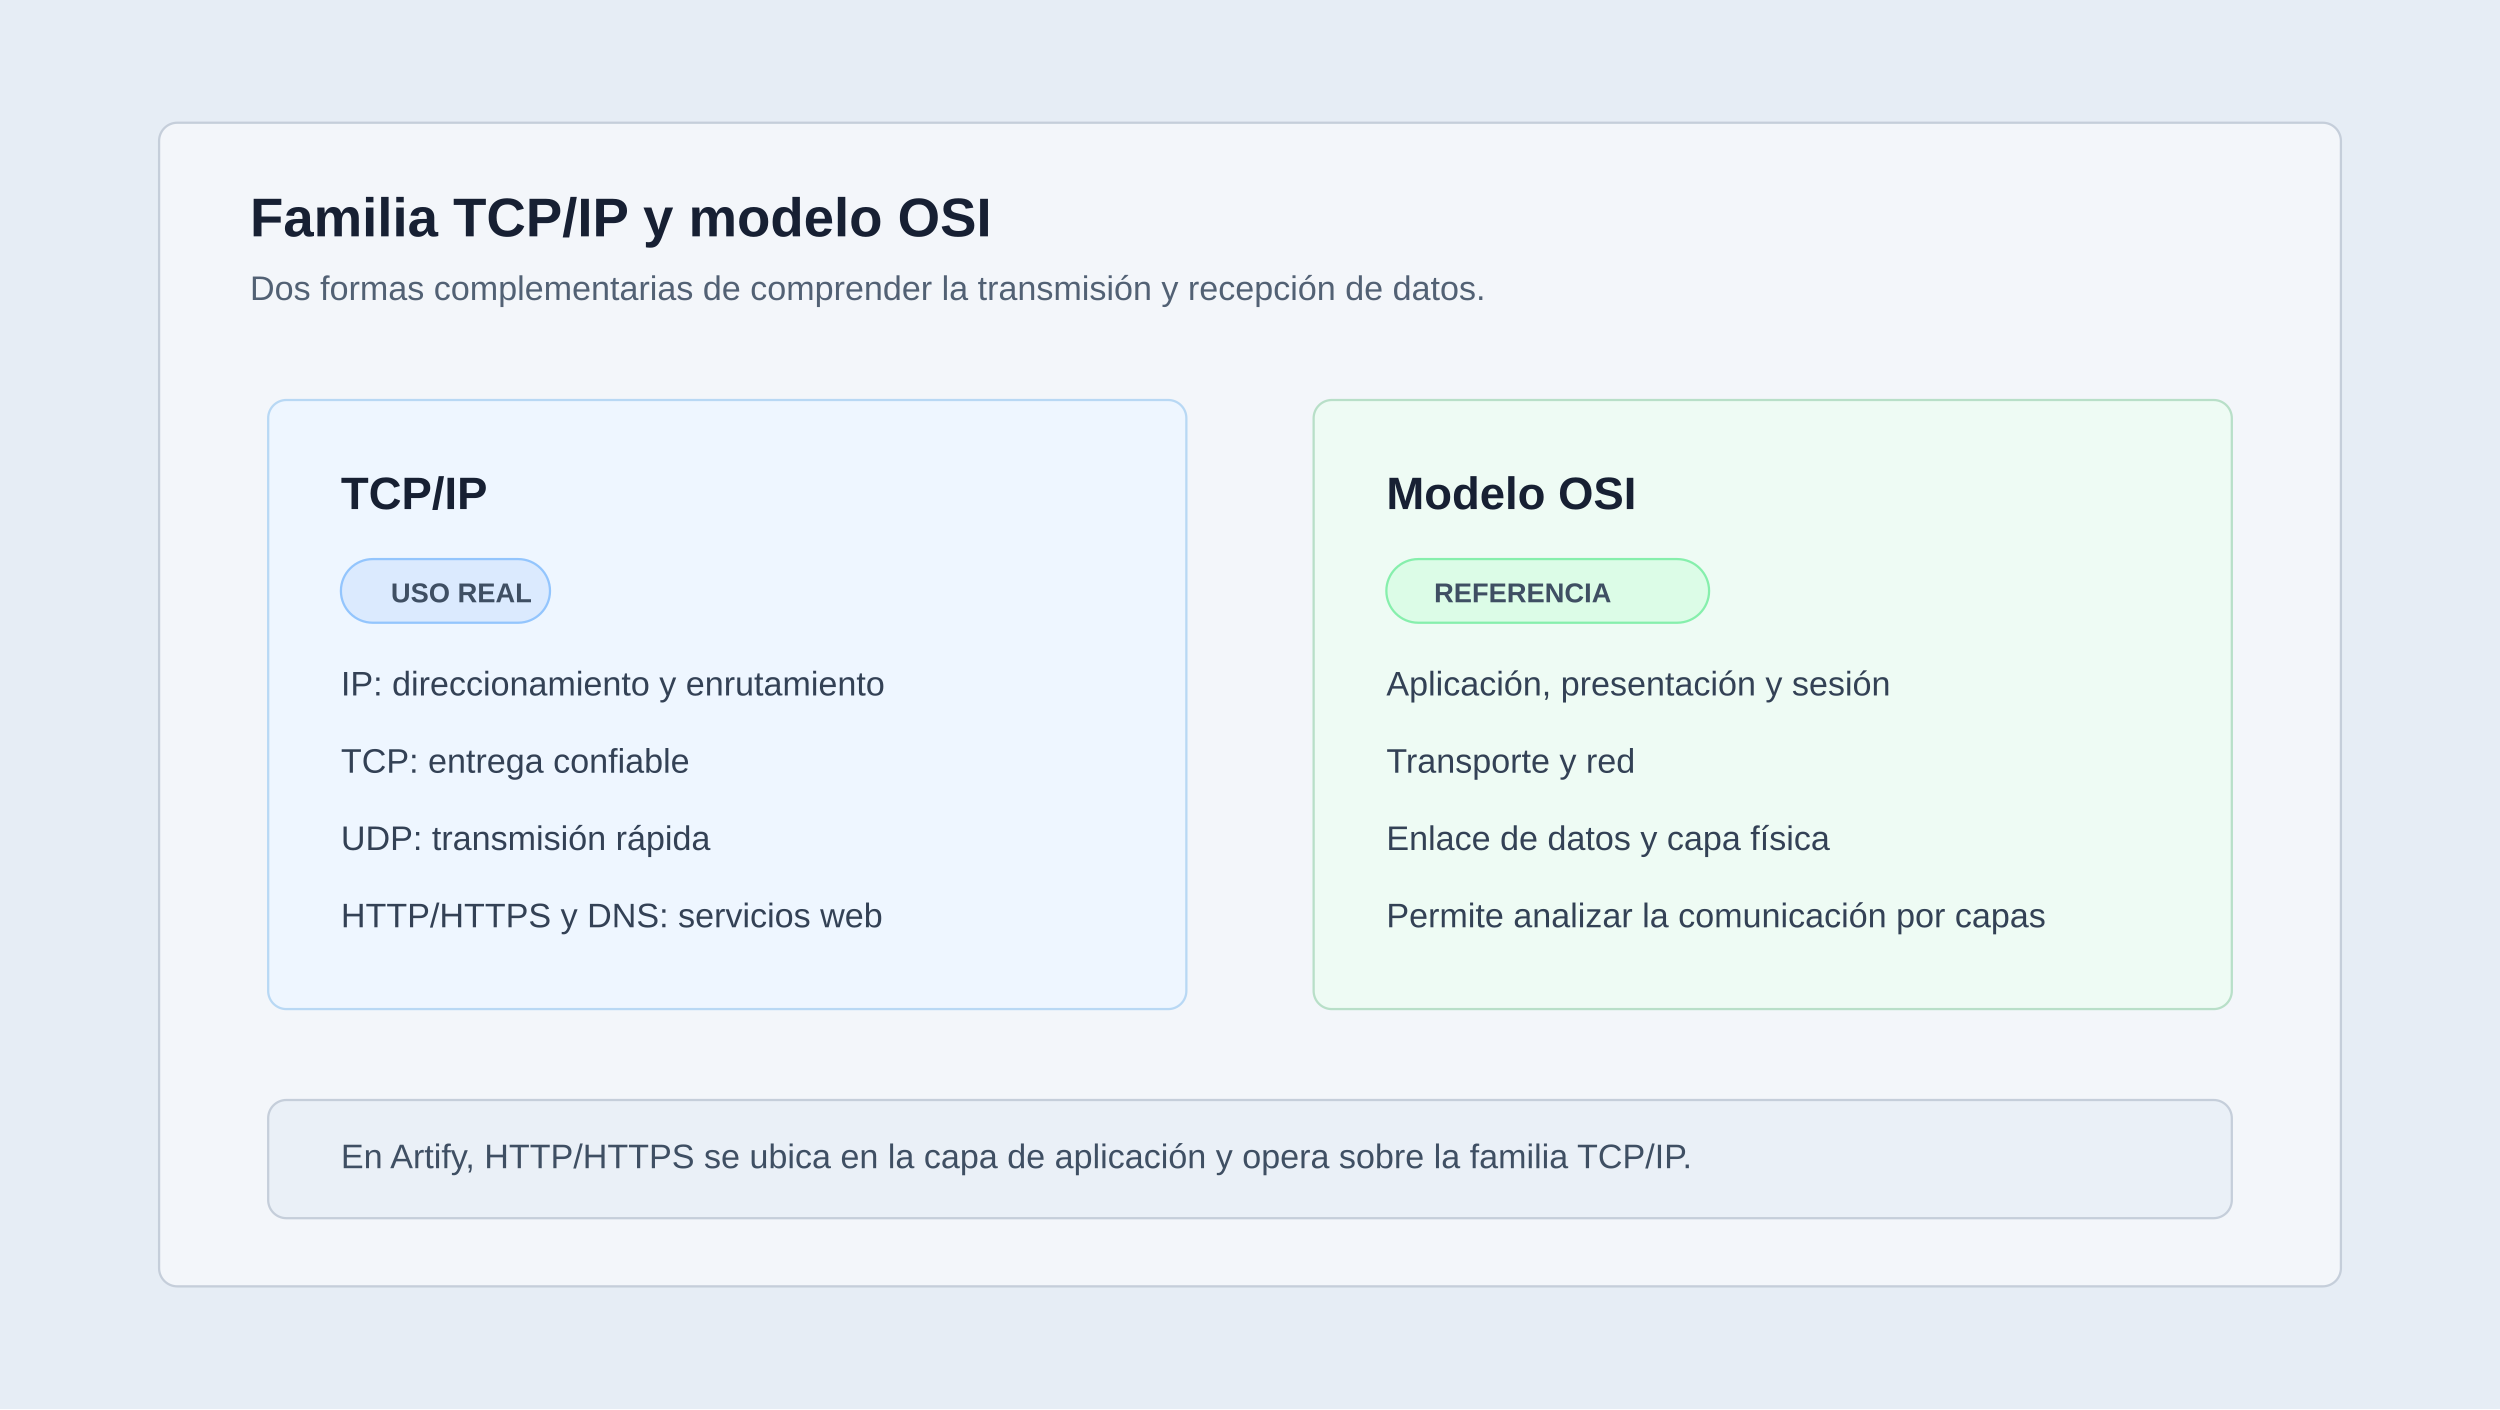
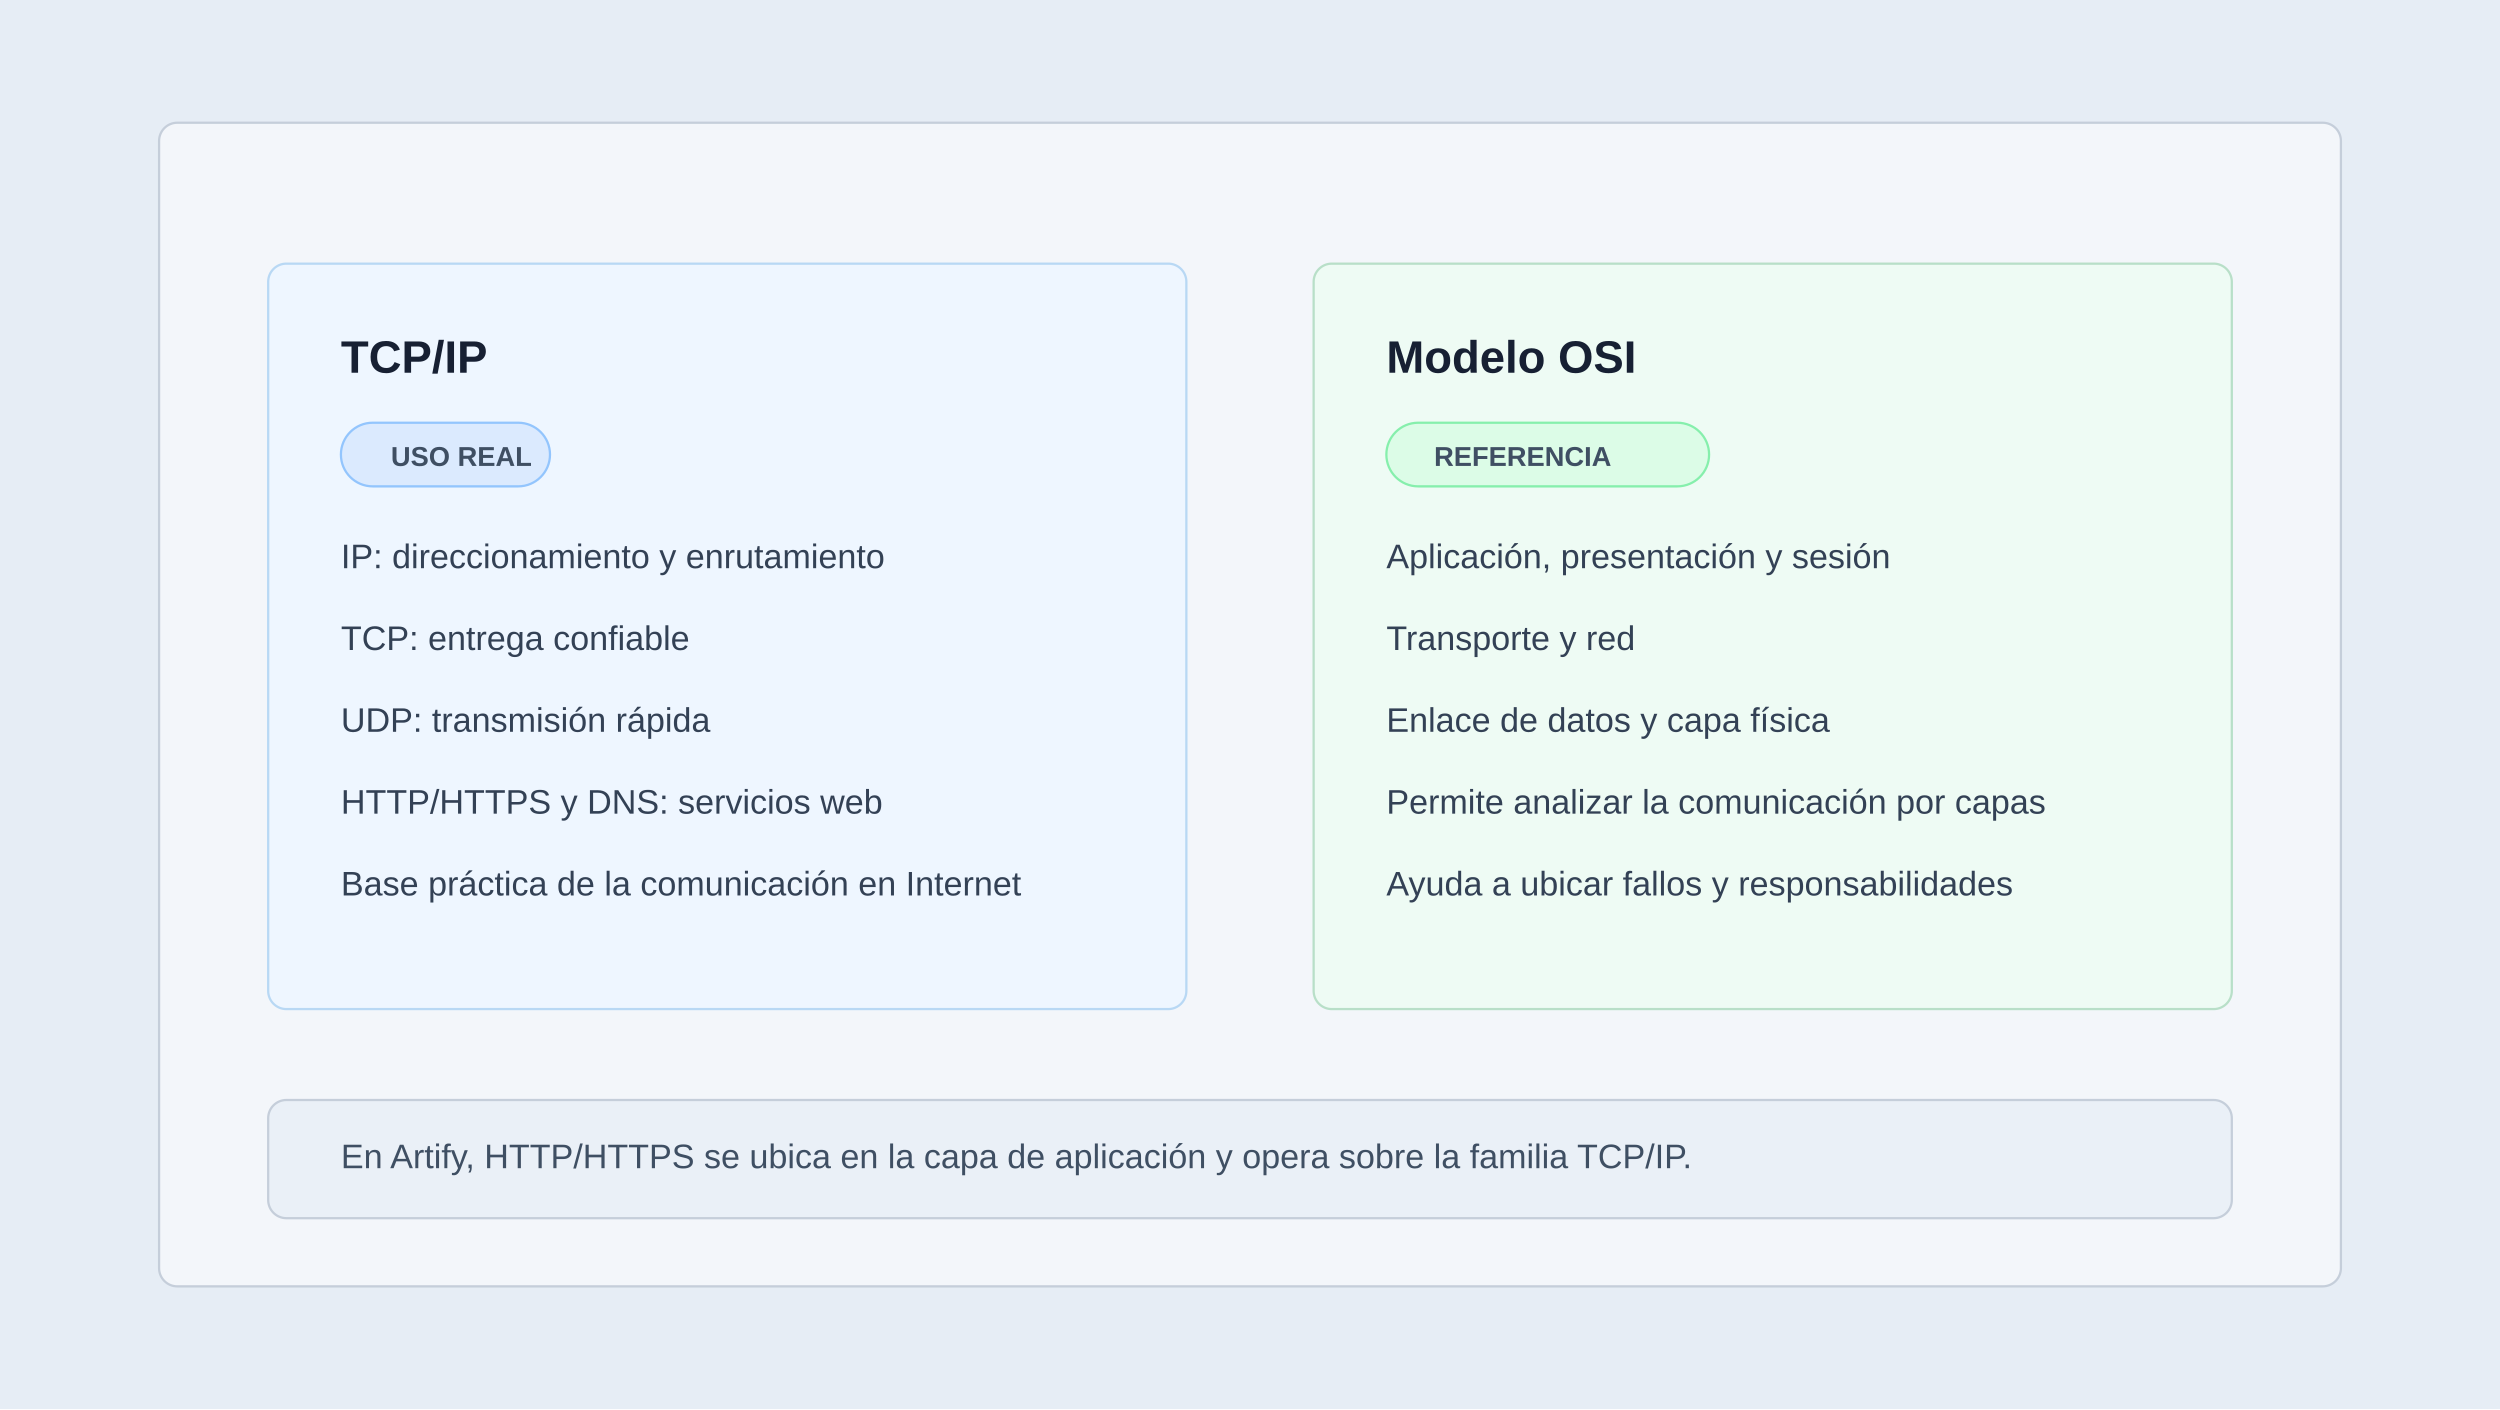
<svg xmlns="http://www.w3.org/2000/svg" width="1100" height="620" viewBox="0 0 1100 620" role="img" aria-labelledby="title desc">
  <defs>
    <style>
-       .title { font: 700 24px Arial, Helvetica, sans-serif; fill: #172033; }
-       .subtitle { font: 400 15px Arial, Helvetica, sans-serif; fill: #526174; }
      .section { font: 700 20px Arial, Helvetica, sans-serif; fill: #172033; }
      .item { font: 400 15px Arial, Helvetica, sans-serif; fill: #334155; }
      .tag { font: 700 12px Arial, Helvetica, sans-serif; fill: #3f4f63; }
      .note { font: 400 15px Arial, Helvetica, sans-serif; fill: #3f4f63; }
    </style>
  </defs>
  <rect width="1100" height="620" fill="#e6edf5" />
  <rect x="70" y="54" width="960" height="512" rx="8" fill="#f3f6fa" stroke="#c5ceda" />
-   <text x="110" y="104" class="title">Familia TCP/IP y modelo OSI</text>
-   <text x="110" y="132" class="subtitle">Dos formas complementarias de comprender la transmisión y recepción de datos.</text>
-   <rect x="118" y="176" width="404" height="268" rx="8" fill="#eef6ff" stroke="#b8d8f4" />
-   <text x="150" y="224" class="section">TCP/IP</text>
-   <rect x="150" y="246" width="92" height="28" rx="14" fill="#dbeafe" stroke="#93c5fd" />
-   <text x="172" y="265" class="tag">USO REAL</text>
-   <text x="150" y="306" class="item">IP: direccionamiento y enrutamiento</text>
-   <text x="150" y="340" class="item">TCP: entrega confiable</text>
-   <text x="150" y="374" class="item">UDP: transmisión rápida</text>
-   <text x="150" y="408" class="item">HTTP/HTTPS y DNS: servicios web</text>
-   <rect x="578" y="176" width="404" height="268" rx="8" fill="#eefbf4" stroke="#b8dfc8" />
-   <text x="610" y="224" class="section">Modelo OSI</text>
-   <rect x="610" y="246" width="142" height="28" rx="14" fill="#dcfce7" stroke="#86efac" />
-   <text x="631" y="265" class="tag">REFERENCIA</text>
-   <text x="610" y="306" class="item">Aplicación, presentación y sesión</text>
-   <text x="610" y="340" class="item">Transporte y red</text>
-   <text x="610" y="374" class="item">Enlace de datos y capa física</text>
-   <text x="610" y="408" class="item">Permite analizar la comunicación por capas</text>
+   <rect x="118" y="116" width="404" height="328" rx="8" fill="#eef6ff" stroke="#b8d8f4" />
+   <text x="150" y="164" class="section">TCP/IP</text>
+   <rect x="150" y="186" width="92" height="28" rx="14" fill="#dbeafe" stroke="#93c5fd" />
+   <text x="172" y="205" class="tag">USO REAL</text>
+   <text x="150" y="250" class="item">IP: direccionamiento y enrutamiento</text>
+   <text x="150" y="286" class="item">TCP: entrega confiable</text>
+   <text x="150" y="322" class="item">UDP: transmisión rápida</text>
+   <text x="150" y="358" class="item">HTTP/HTTPS y DNS: servicios web</text>
+   <text x="150" y="394" class="item">Base práctica de la comunicación en Internet</text>
+   <rect x="578" y="116" width="404" height="328" rx="8" fill="#eefbf4" stroke="#b8dfc8" />
+   <text x="610" y="164" class="section">Modelo OSI</text>
+   <rect x="610" y="186" width="142" height="28" rx="14" fill="#dcfce7" stroke="#86efac" />
+   <text x="631" y="205" class="tag">REFERENCIA</text>
+   <text x="610" y="250" class="item">Aplicación, presentación y sesión</text>
+   <text x="610" y="286" class="item">Transporte y red</text>
+   <text x="610" y="322" class="item">Enlace de datos y capa física</text>
+   <text x="610" y="358" class="item">Permite analizar la comunicación por capas</text>
+   <text x="610" y="394" class="item">Ayuda a ubicar fallos y responsabilidades</text>
  <rect x="118" y="484" width="864" height="52" rx="8" fill="#eaf0f7" stroke="#c5ceda" />
  <text x="150" y="514" class="note">En Artify, HTTP/HTTPS se ubica en la capa de aplicación y opera sobre la familia TCP/IP.</text>
</svg>
